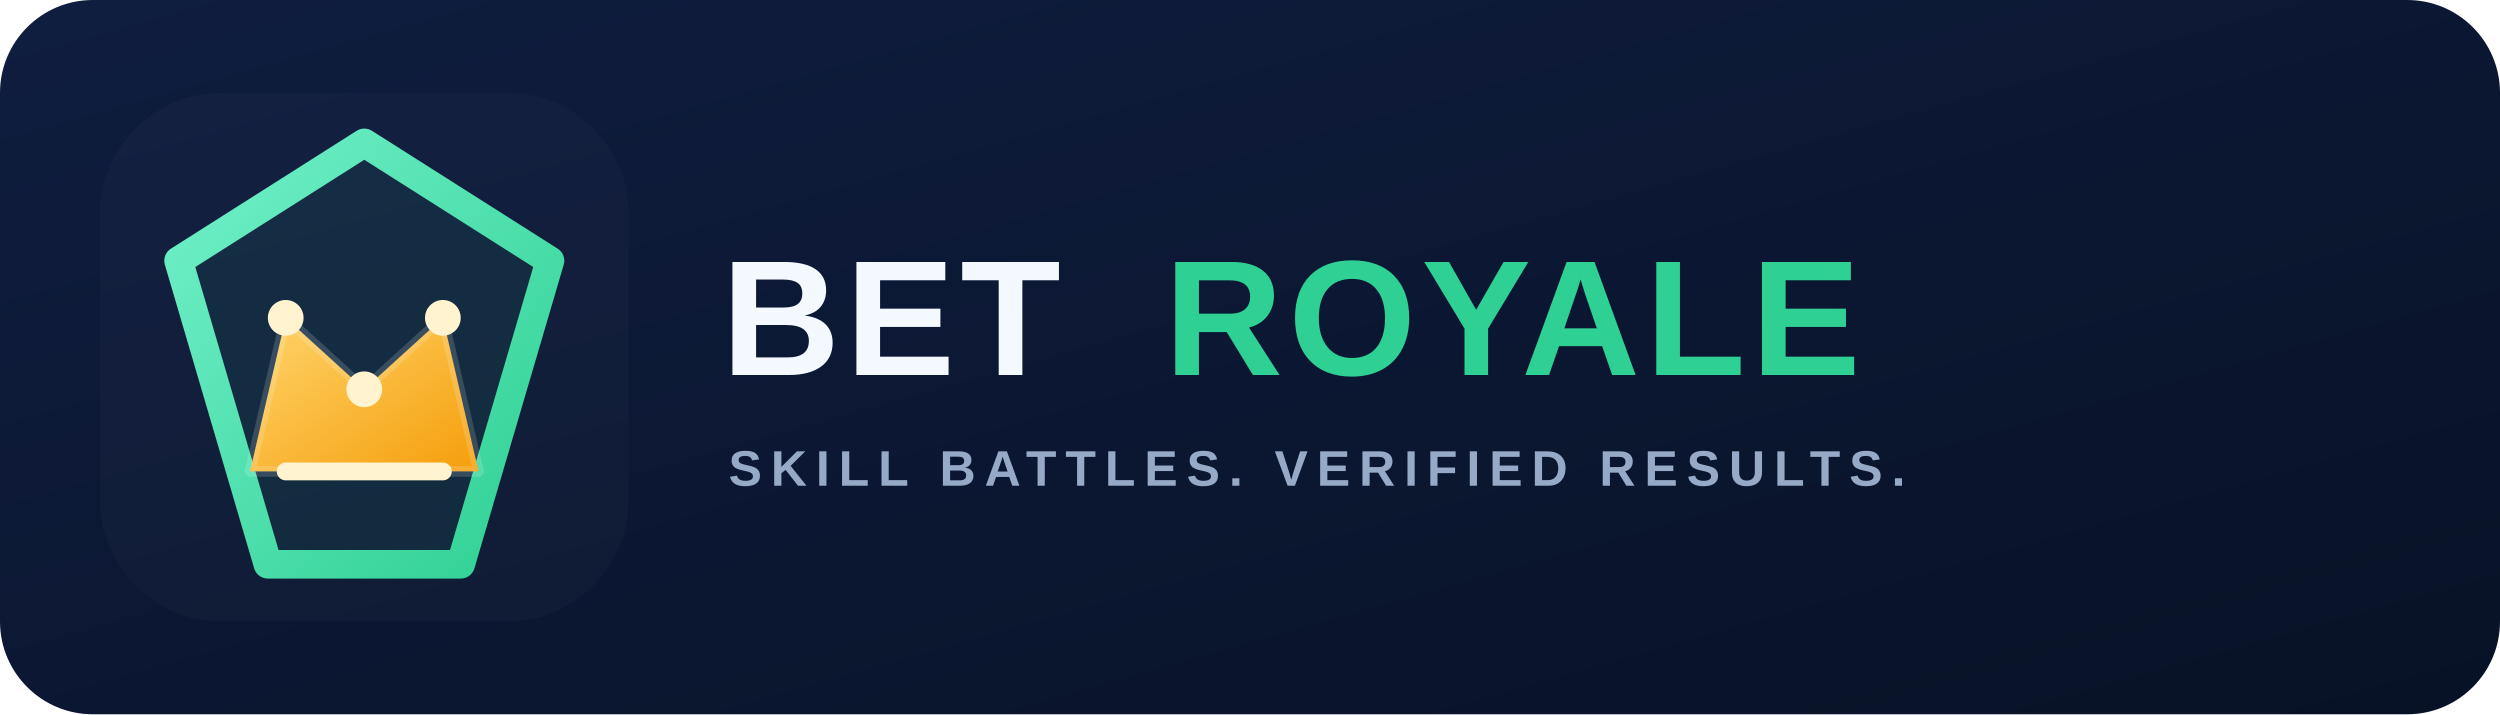
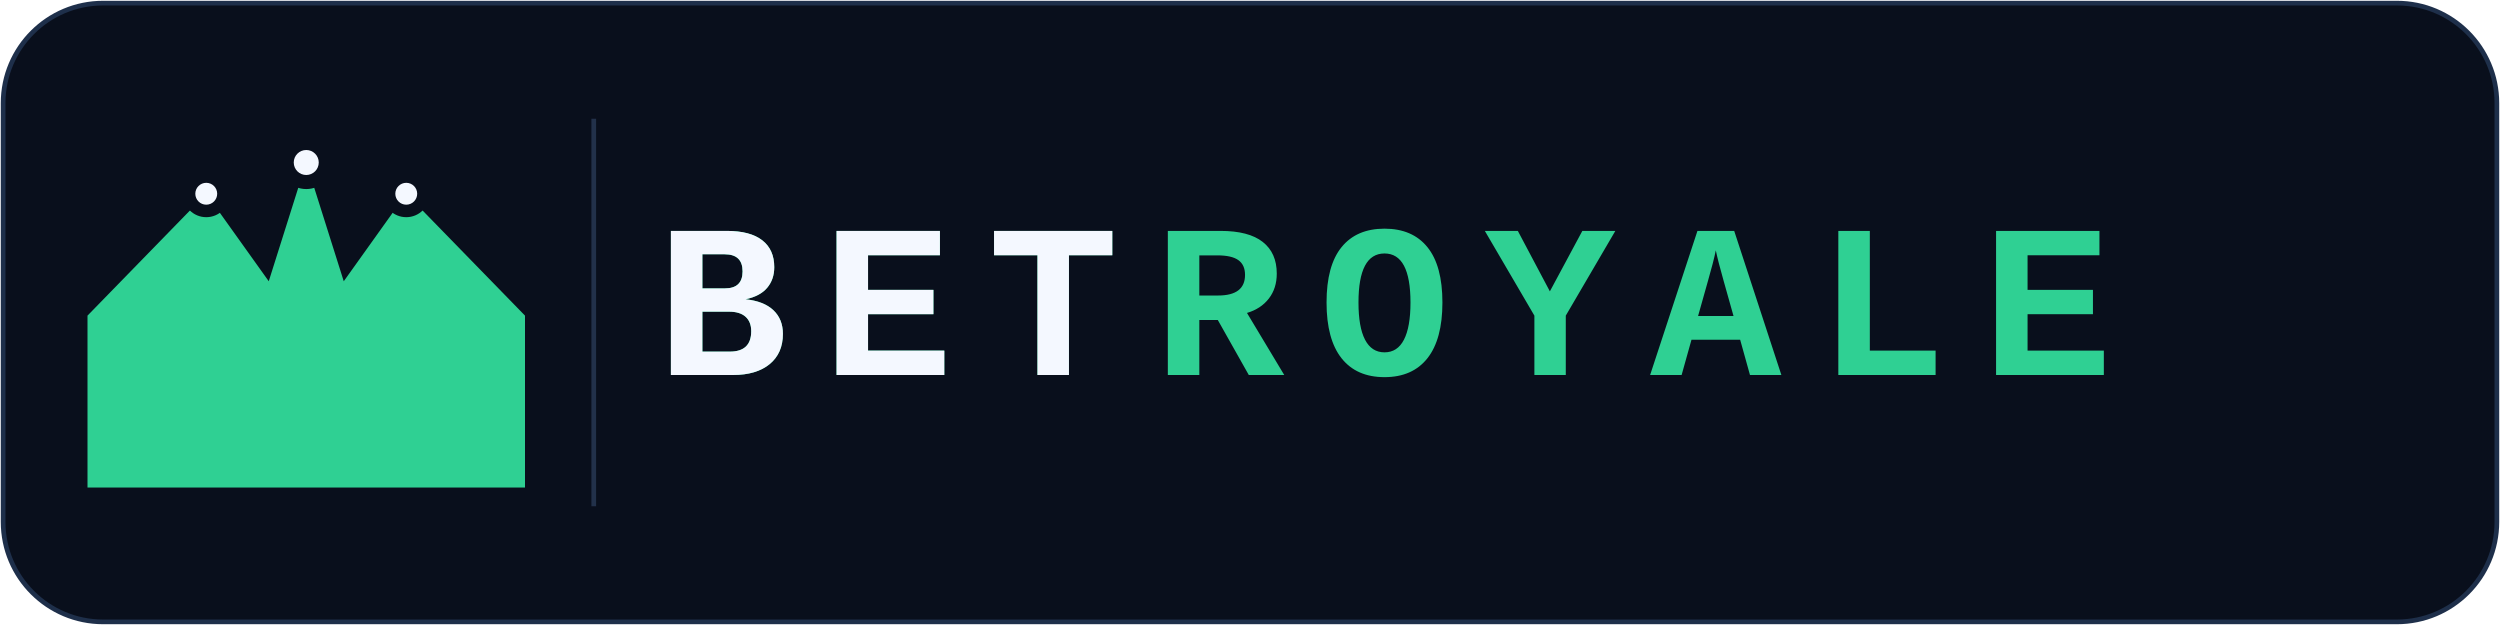
- <svg xmlns="http://www.w3.org/2000/svg" viewBox="0 0 1400 400" role="img" aria-labelledby="title desc">
-   <defs>
-     <linearGradient id="bg" x1="0%" y1="0%" x2="100%" y2="100%">
-       <stop offset="0%" stop-color="#0f1d3f" />
-       <stop offset="100%" stop-color="#081226" />
-     </linearGradient>
-     <linearGradient id="gem" x1="0%" y1="0%" x2="100%" y2="100%">
-       <stop offset="0%" stop-color="#72f0ca" />
-       <stop offset="100%" stop-color="#2fd093" />
-     </linearGradient>
-     <linearGradient id="crown" x1="0%" y1="0%" x2="100%" y2="100%">
-       <stop offset="0%" stop-color="#ffd46b" />
-       <stop offset="100%" stop-color="#f59e0b" />
-     </linearGradient>
-   </defs>
-   <rect width="1400" height="400" rx="52" fill="url(#bg)" />
-   <g transform="translate(56 52)">
-     <rect width="296" height="296" rx="68" fill="rgba(255,255,255,0.02)" />
-     <path d="M148 28 252 94 202 264 94 264 44 94 148 28Z" fill="rgba(47,208,147,0.08)" stroke="url(#gem)" stroke-width="16" stroke-linejoin="round" />
-     <path d="M84 212 104 126 148 166 192 126 212 212Z" fill="url(#crown)" stroke="#f8fbff" stroke-opacity=".16" stroke-width="6" stroke-linejoin="round" />
-     <circle cx="104" cy="126" r="10" fill="#fff4cf" />
-     <circle cx="148" cy="166" r="10" fill="#fff4cf" />
-     <circle cx="192" cy="126" r="10" fill="#fff4cf" />
-     <path d="M104 212H192" stroke="#fff4cf" stroke-width="10" stroke-linecap="round" />
+ <svg xmlns="http://www.w3.org/2000/svg" viewBox="0 0 800 200">
+   <rect x="1" y="1" width="798" height="198" rx="32" fill="#090f1c" stroke="#1e2f4a" stroke-width="1.5" />
+   <g transform="translate(28,52) scale(0.5) translate(-116,-162)">
+     <path d="M116,370 L116,260 L192,182 L232,238 L256,162 L280,238 L320,182 L396,260 L396,370 Z" fill="#2fd093" />
+     <circle cx="192" cy="182" r="15" fill="#090f1c" />
+     <circle cx="192" cy="182" r="7" fill="#f4f8ff" />
+     <circle cx="256" cy="162" r="17" fill="#090f1c" />
+     <circle cx="256" cy="162" r="8" fill="#f4f8ff" />
+     <circle cx="320" cy="182" r="15" fill="#090f1c" />
+     <circle cx="320" cy="182" r="7" fill="#f4f8ff" />
  </g>
-   <g transform="translate(404 124)">
-     <text x="0" y="86" font-family="Avenir Next, Montserrat, Gotham, Proxima Nova, Arial, sans-serif" font-size="92" font-weight="800" letter-spacing="3" fill="#f4f8ff">BET</text>
-     <text x="248" y="86" font-family="Avenir Next, Montserrat, Gotham, Proxima Nova, Arial, sans-serif" font-size="92" font-weight="800" letter-spacing="3" fill="#2fd093">ROYALE</text>
-     <text x="4" y="148" font-family="Avenir Next, Montserrat, Gotham, Proxima Nova, Arial, sans-serif" font-size="28" font-weight="600" letter-spacing="5" fill="#96a9c7">SKILL BATTLES. VERIFIED RESULTS.</text>
-   </g>
+   <line x1="190" y1="38" x2="190" y2="162" stroke="#22314a" stroke-width="1.5" />
+   <text x="210" y="120" font-family="'IBM Plex Mono','SF Mono','Menlo','Courier New',monospace" font-size="70" font-weight="700" letter-spacing="11" fill="#2fd093">BETROYALE</text>
+   <text x="210" y="120" font-family="'IBM Plex Mono','SF Mono','Menlo','Courier New',monospace" font-size="70" font-weight="700" letter-spacing="11" fill="#f4f8ff">BET</text>
</svg>
